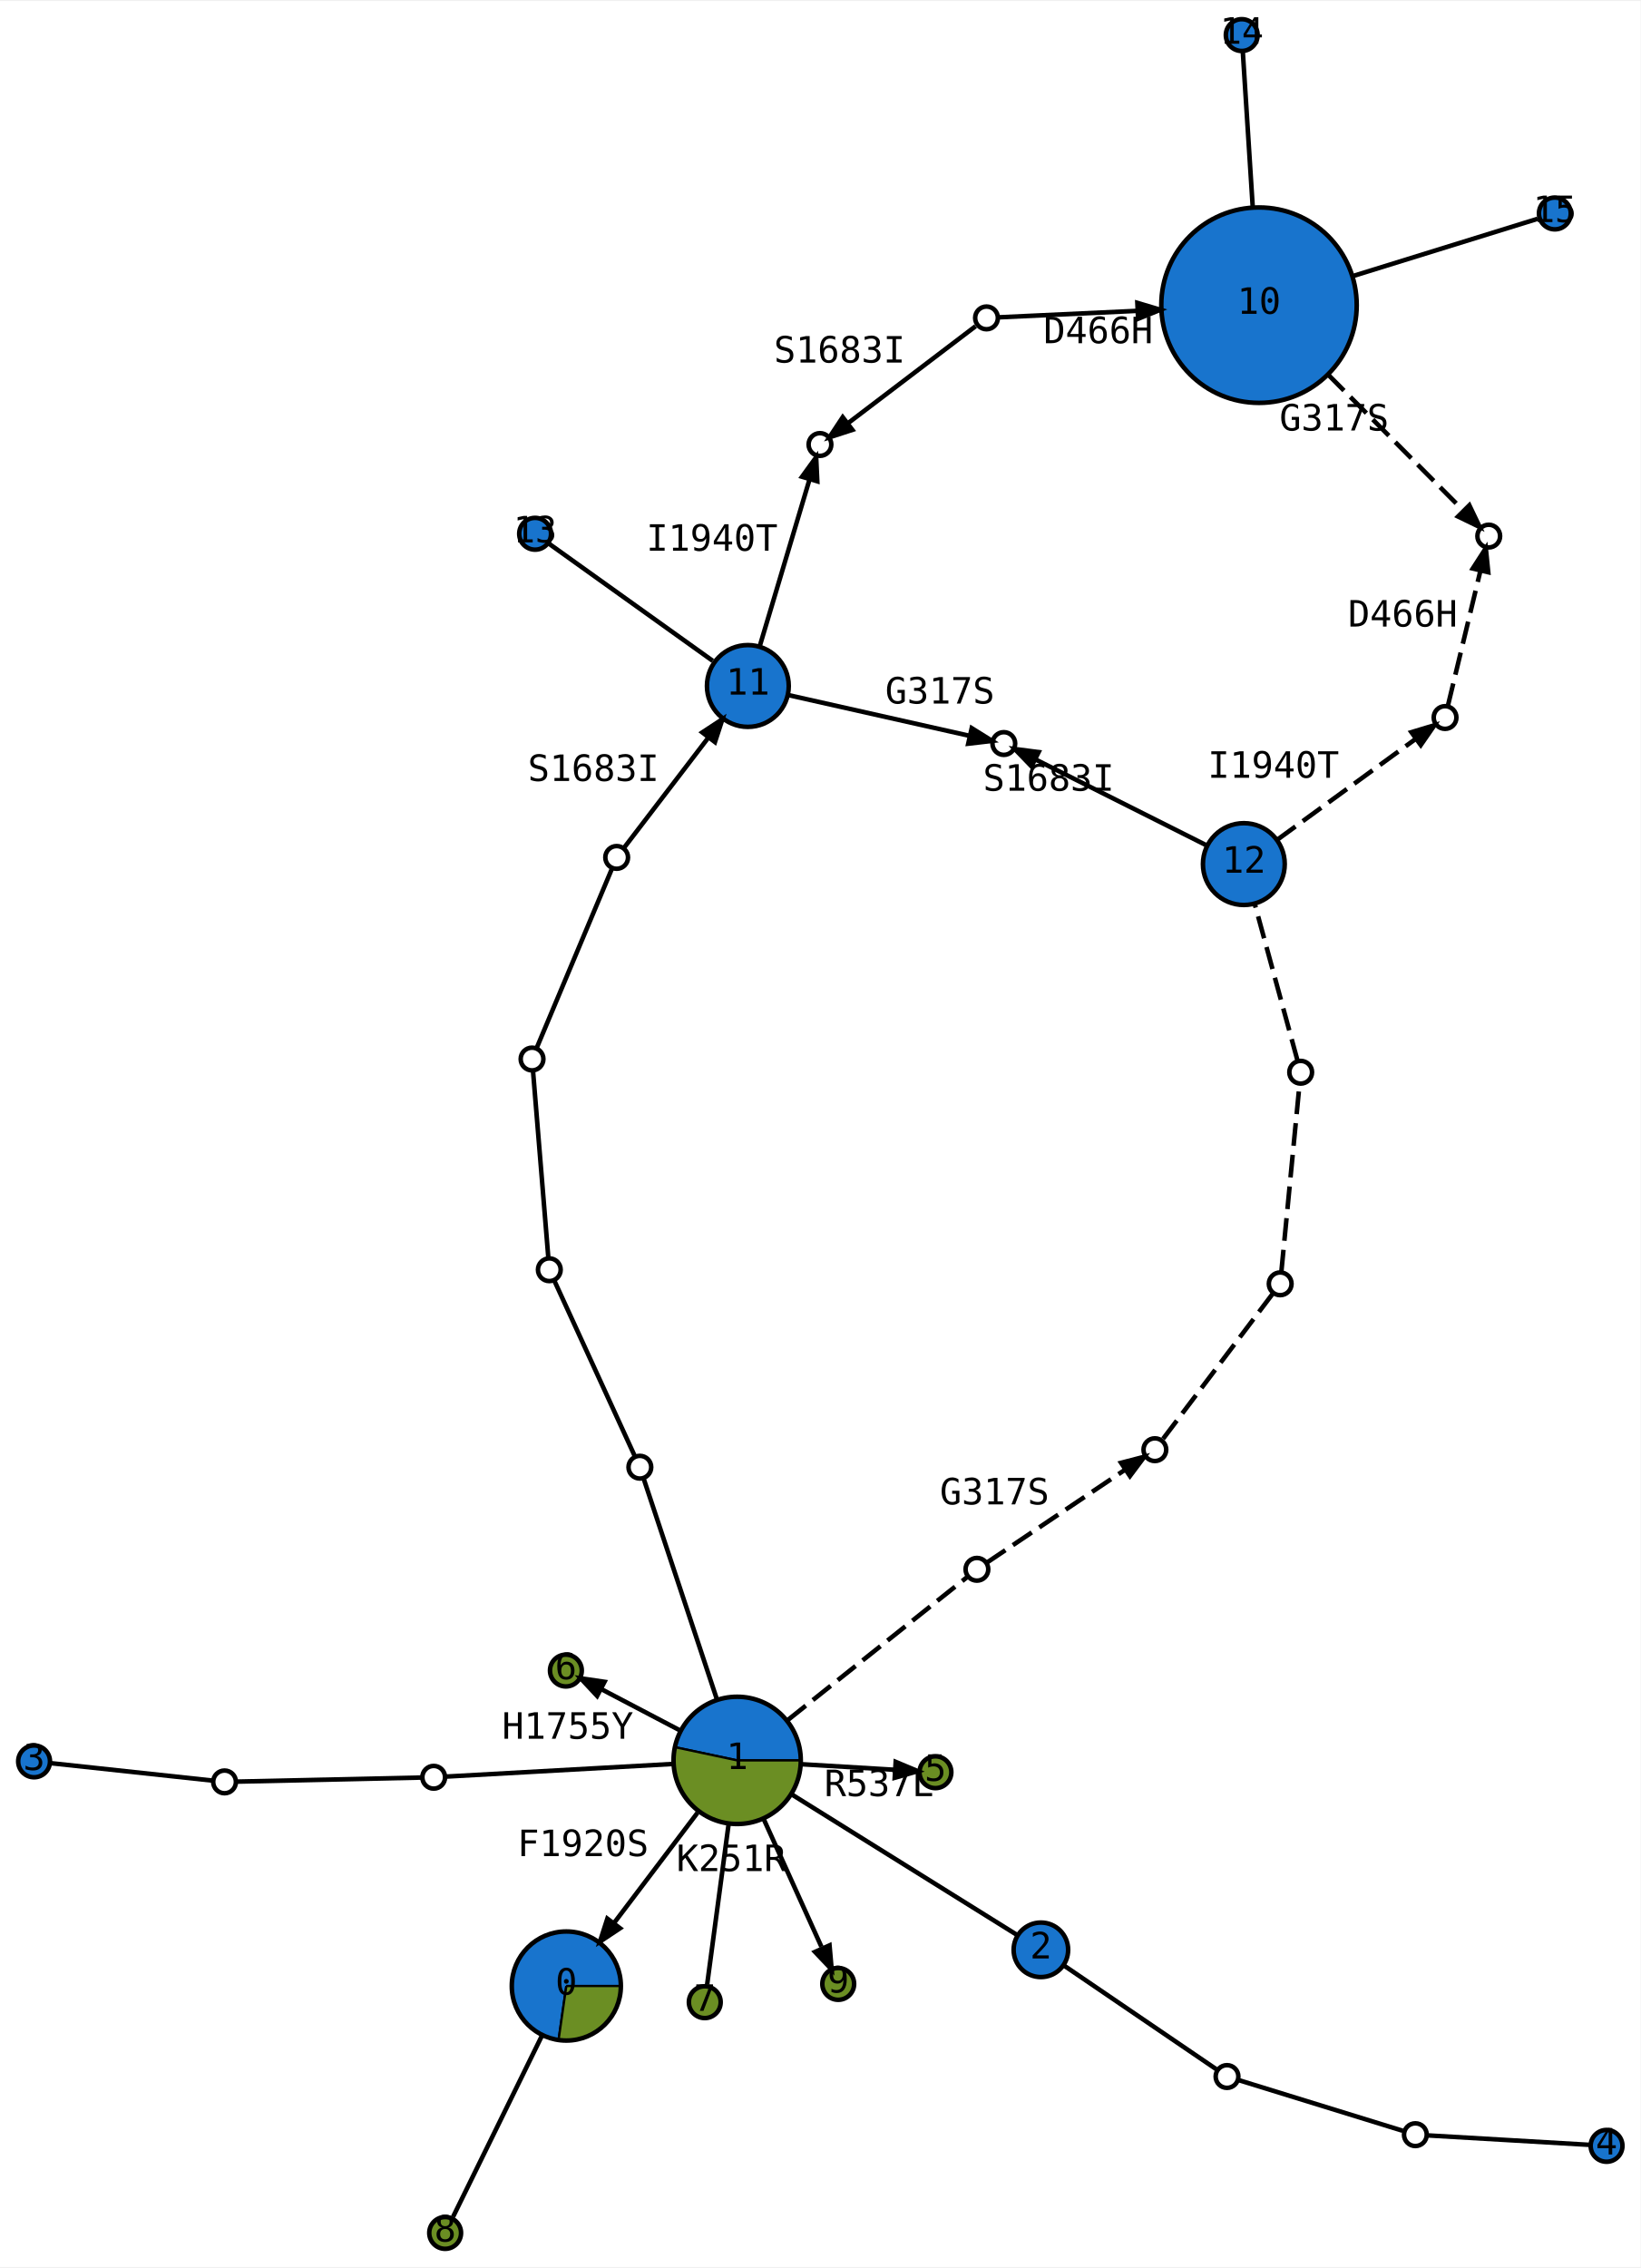
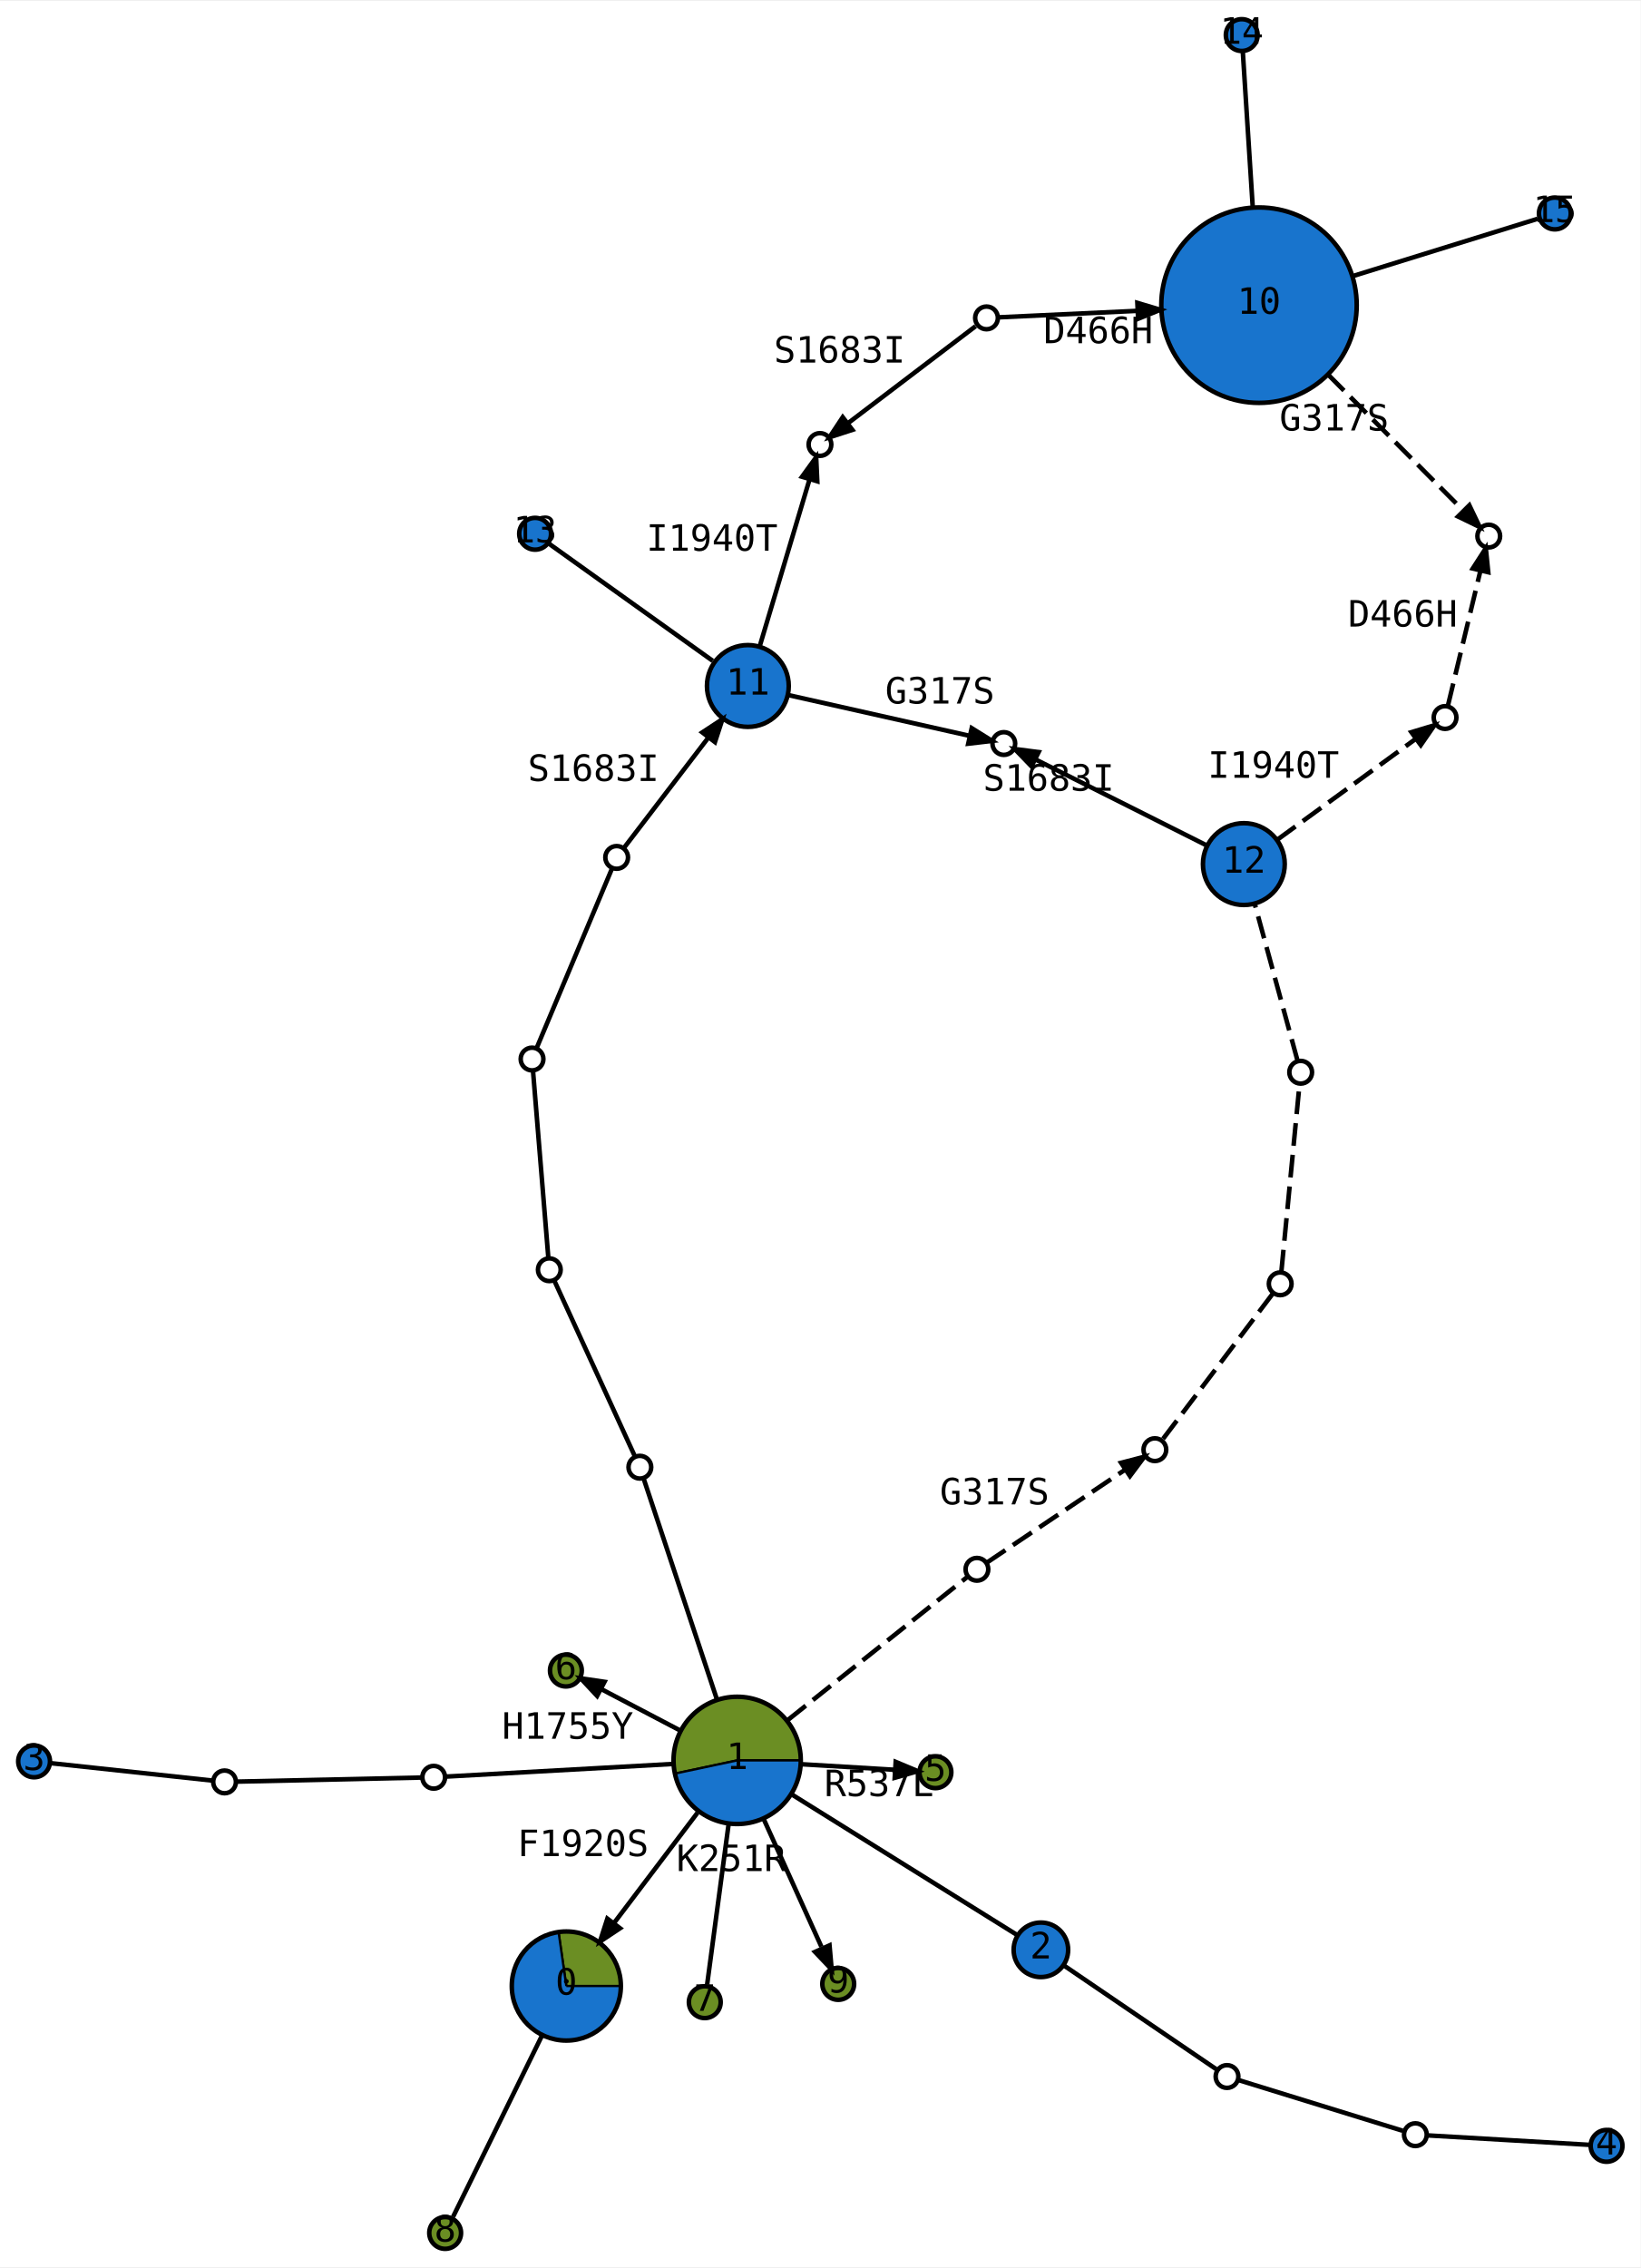
<svg xmlns="http://www.w3.org/2000/svg" width="361pt" height="499pt" viewBox="0.00 0.00 360.99 498.55">
  <g id="graph0" class="graph" transform="scale(1 1) rotate(0) translate(162.455 346.447)">
    <polygon fill="white" stroke="none" points="-162.455,152.106 -162.455,-346.447 198.534,-346.447 198.534,152.106 -162.455,152.106" />
    <g id="node1" class="node">
-       <path fill="#1874cd" stroke="black" stroke-width="0.5" d="M-37.848,90.282C-37.848,90.282 -25.848,90.282 -25.848,90.282 -25.848,89.71 -25.889,89.14 -25.97,88.574 -26.051,88.008 -26.173,87.449 -26.334,86.901 -26.495,86.353 -26.695,85.817 -26.932,85.297 -27.17,84.777 -27.444,84.275 -27.753,83.794 -28.062,83.313 -28.405,82.855 -28.779,82.423 -29.153,81.992 -29.558,81.587 -29.989,81.213 -30.421,80.838 -30.879,80.496 -31.36,80.187 -31.841,79.878 -32.343,79.604 -32.863,79.366 -33.383,79.129 -33.919,78.929 -34.467,78.768 -35.015,78.607 -35.574,78.485 -36.14,78.404 -36.706,78.323 -37.276,78.282 -37.848,78.282 -38.419,78.282 -38.99,78.323 -39.556,78.404 -40.121,78.485 -40.68,78.607 -41.229,78.768 -41.777,78.929 -42.313,79.129 -42.833,79.366 -43.352,79.604 -43.855,79.878 -44.336,80.187 -44.816,80.496 -45.274,80.838 -45.706,81.213 -46.138,81.587 -46.542,81.992 -46.917,82.423 -47.291,82.855 -47.634,83.313 -47.943,83.794 -48.252,84.275 -48.526,84.777 -48.763,85.297 -49.001,85.817 -49.201,86.353 -49.362,86.901 -49.523,87.449 -49.644,88.008 -49.726,88.574 -49.807,89.14 -49.848,89.71 -49.848,90.282 -49.848,90.853 -49.807,91.424 -49.726,91.99 -49.644,92.555 -49.523,93.114 -49.362,93.662 -49.201,94.211 -49.001,94.747 -48.763,95.267 -48.526,95.787 -48.252,96.289 -47.943,96.769 -47.634,97.25 -47.291,97.708 -46.917,98.14 -46.542,98.572 -46.138,98.977 -45.706,99.351 -45.274,99.725 -44.816,100.068 -44.336,100.377 -43.855,100.686 -43.352,100.96 -42.833,101.197 -42.313,101.435 -41.777,101.635 -41.229,101.796 -40.68,101.957 -40.121,102.078 -39.556,102.16 -39.556,102.16 -37.848,90.282 -37.848,90.282" />
-       <path fill="olivedrab" stroke="black" stroke-width="0.5" d="M-37.848,90.282C-37.848,90.282 -39.556,102.16 -39.556,102.16 -39.131,102.221 -38.704,102.259 -38.276,102.274 -37.848,102.289 -37.419,102.282 -36.992,102.251 -36.564,102.221 -36.139,102.167 -35.717,102.091 -35.295,102.015 -34.878,101.916 -34.467,101.796 -34.056,101.675 -33.651,101.532 -33.256,101.368 -32.86,101.204 -32.473,101.019 -32.097,100.814 -31.721,100.609 -31.356,100.383 -31.004,100.139 -30.652,99.894 -30.313,99.631 -29.989,99.351 -29.666,99.07 -29.357,98.772 -29.065,98.459 -28.773,98.145 -28.498,97.816 -28.241,97.473 -27.985,97.13 -27.746,96.773 -27.528,96.405 -27.309,96.037 -27.11,95.656 -26.932,95.267 -26.754,94.877 -26.597,94.478 -26.462,94.071 -26.326,93.665 -26.213,93.251 -26.122,92.832 -26.031,92.414 -25.962,91.99 -25.916,91.564 -25.871,91.138 -25.848,90.71 -25.848,90.282 -25.848,90.282 -37.848,90.282 -37.848,90.282" />
+       <path fill="olivedrab" stroke="black" stroke-width="0.5" d="M-37.848,90.282C-37.848,90.282 -25.848,90.282 -25.848,90.282 -25.848,89.853 -25.871,89.425 -25.916,88.999 -25.962,88.573 -26.031,88.15 -26.122,87.731 -26.213,87.312 -26.326,86.899 -26.462,86.492 -26.597,86.086 -26.754,85.687 -26.932,85.297 -27.11,84.907 -27.309,84.527 -27.528,84.159 -27.746,83.79 -27.985,83.433 -28.241,83.09 -28.498,82.747 -28.773,82.418 -29.065,82.105 -29.357,81.791 -29.666,81.493 -29.989,81.213 -30.313,80.932 -30.652,80.669 -31.004,80.425 -31.356,80.18 -31.721,79.955 -32.097,79.75 -32.473,79.544 -32.86,79.359 -33.256,79.195 -33.651,79.031 -34.056,78.889 -34.467,78.768 -34.878,78.647 -35.295,78.549 -35.717,78.472 -36.139,78.396 -36.564,78.343 -36.992,78.312 -37.419,78.282 -37.848,78.274 -38.276,78.289 -38.704,78.305 -39.131,78.343 -39.556,78.404 -39.556,78.404 -37.848,90.282 -37.848,90.282" />
+       <path fill="#1874cd" stroke="black" stroke-width="0.5" d="M-37.848,90.282C-37.848,90.282 -39.556,78.404 -39.556,78.404 -40.121,78.485 -40.68,78.607 -41.229,78.768 -41.777,78.929 -42.313,79.129 -42.833,79.366 -43.352,79.604 -43.855,79.878 -44.336,80.187 -44.816,80.496 -45.274,80.838 -45.706,81.213 -46.138,81.587 -46.542,81.992 -46.917,82.423 -47.291,82.855 -47.634,83.313 -47.943,83.794 -48.252,84.275 -48.526,84.777 -48.763,85.297 -49.001,85.817 -49.201,86.353 -49.362,86.901 -49.523,87.449 -49.644,88.008 -49.726,88.574 -49.807,89.14 -49.848,89.71 -49.848,90.282 -49.848,90.853 -49.807,91.424 -49.726,91.99 -49.644,92.555 -49.523,93.114 -49.362,93.662 -49.201,94.211 -49.001,94.747 -48.763,95.267 -48.526,95.787 -48.252,96.289 -47.943,96.769 -47.634,97.25 -47.291,97.708 -46.917,98.14 -46.542,98.572 -46.138,98.977 -45.706,99.351 -45.274,99.725 -44.816,100.068 -44.336,100.377 -43.855,100.686 -43.352,100.96 -42.833,101.197 -42.313,101.435 -41.777,101.635 -41.229,101.796 -40.68,101.957 -40.121,102.078 -39.556,102.16 -38.99,102.241 -38.419,102.282 -37.848,102.282 -37.276,102.282 -36.706,102.241 -36.14,102.16 -35.574,102.078 -35.015,101.957 -34.467,101.796 -33.919,101.635 -33.383,101.435 -32.863,101.197 -32.343,100.96 -31.841,100.686 -31.36,100.377 -30.879,100.068 -30.421,99.725 -29.989,99.351 -29.558,98.977 -29.153,98.572 -28.779,98.14 -28.405,97.708 -28.062,97.25 -27.753,96.769 -27.444,96.289 -27.17,95.787 -26.932,95.267 -26.695,94.747 -26.495,94.211 -26.334,93.662 -26.173,93.114 -26.051,92.555 -25.97,91.99 -25.889,91.424 -25.848,90.853 -25.848,90.282 -25.848,90.282 -37.848,90.282 -37.848,90.282" />
      <ellipse fill="none" stroke="black" cx="-37.848" cy="90.282" rx="12" ry="12" />
      <text text-anchor="middle" x="-37.848" y="92.182" font-family="monospace" font-size="8.00">0</text>
    </g>
    <g id="node9" class="node">
      <ellipse fill="olivedrab" stroke="black" cx="-64.508" cy="144.606" rx="3.5" ry="3.5" />
      <text text-anchor="middle" x="-64.508" y="146.506" font-family="monospace" font-size="8.00">8</text>
    </g>
    <g id="edge2" class="edge">
      <path fill="none" stroke="black" d="M-43.243,101.275C-49.329,113.676 -58.884,133.148 -62.774,141.073" />
    </g>
    <g id="node2" class="node">
-       <path fill="#1874cd" stroke="black" stroke-width="0.5" d="M-0.26,40.639C-0.26,40.639 13.74,40.639 13.74,40.639 13.74,39.783 13.662,38.929 13.506,38.088 13.35,37.246 13.117,36.421 12.81,35.622 12.504,34.823 12.124,34.054 11.677,33.324 11.23,32.594 10.717,31.907 10.144,31.271 9.571,30.635 8.942,30.053 8.263,29.532 7.584,29.011 6.858,28.553 6.096,28.165 5.333,27.776 4.537,27.459 3.716,27.216 2.896,26.973 2.055,26.805 1.203,26.716 0.352,26.626 -0.505,26.615 -1.358,26.682 -2.212,26.749 -3.057,26.895 -3.883,27.116 -4.71,27.338 -5.515,27.634 -6.287,28.003 -7.06,28.371 -7.797,28.81 -8.489,29.313 -9.181,29.816 -9.826,30.381 -10.415,31.002 -11.004,31.623 -11.535,32.296 -12.001,33.014 -12.467,33.732 -12.867,34.491 -13.194,35.282 -13.522,36.072 -13.776,36.891 -13.954,37.728 -13.954,37.728 -0.26,40.639 -0.26,40.639" />
-       <path fill="olivedrab" stroke="black" stroke-width="0.5" d="M-0.26,40.639C-0.26,40.639 -13.954,37.728 -13.954,37.728 -14.056,38.206 -14.132,38.69 -14.183,39.176 -14.234,39.662 -14.26,40.15 -14.26,40.639 -14.26,41.128 -14.234,41.616 -14.183,42.102 -14.132,42.589 -14.056,43.072 -13.954,43.55 -13.852,44.028 -13.726,44.501 -13.575,44.965 -13.424,45.43 -13.248,45.887 -13.05,46.333 -12.851,46.78 -12.629,47.216 -12.384,47.639 -12.14,48.062 -11.873,48.473 -11.586,48.868 -11.299,49.264 -10.991,49.644 -10.664,50.007 -10.337,50.37 -9.991,50.716 -9.628,51.043 -9.265,51.37 -8.884,51.678 -8.489,51.965 -8.094,52.253 -7.683,52.519 -7.26,52.764 -6.837,53.008 -6.401,53.23 -5.954,53.429 -5.508,53.628 -5.051,53.803 -4.586,53.954 -4.121,54.105 -3.649,54.231 -3.171,54.333 -2.693,54.435 -2.209,54.511 -1.723,54.562 -1.237,54.614 -0.749,54.639 -0.26,54.639 0.229,54.639 0.717,54.614 1.203,54.562 1.69,54.511 2.173,54.435 2.651,54.333 3.129,54.231 3.601,54.105 4.066,53.954 4.531,53.803 4.988,53.628 5.434,53.429 5.881,53.23 6.317,53.008 6.74,52.764 7.163,52.519 7.574,52.253 7.969,51.965 8.364,51.678 8.745,51.37 9.108,51.043 9.471,50.716 9.817,50.37 10.144,50.007 10.471,49.644 10.779,49.264 11.066,48.868 11.354,48.473 11.62,48.062 11.864,47.639 12.109,47.216 12.331,46.78 12.53,46.333 12.729,45.887 12.904,45.43 13.055,44.965 13.206,44.501 13.332,44.028 13.434,43.55 13.536,43.072 13.612,42.589 13.663,42.102 13.714,41.616 13.74,41.128 13.74,40.639 13.74,40.639 -0.26,40.639 -0.26,40.639" />
+       <path fill="olivedrab" stroke="black" stroke-width="0.5" d="M-0.26,40.639C-0.26,40.639 13.74,40.639 13.74,40.639 13.74,40.15 13.714,39.662 13.663,39.176 13.612,38.69 13.536,38.206 13.434,37.728 13.332,37.25 13.206,36.778 13.055,36.313 12.904,35.848 12.729,35.391 12.53,34.945 12.331,34.498 12.109,34.062 11.864,33.639 11.62,33.216 11.354,32.806 11.066,32.41 10.779,32.015 10.471,31.634 10.144,31.271 9.817,30.908 9.471,30.562 9.108,30.235 8.745,29.908 8.364,29.6 7.969,29.313 7.574,29.026 7.163,28.759 6.74,28.515 6.317,28.27 5.881,28.048 5.434,27.849 4.988,27.651 4.531,27.475 4.066,27.324 3.601,27.173 3.129,27.047 2.651,26.945 2.173,26.843 1.69,26.767 1.203,26.716 0.717,26.665 0.229,26.639 -0.26,26.639 -0.749,26.639 -1.237,26.665 -1.723,26.716 -2.209,26.767 -2.693,26.843 -3.171,26.945 -3.649,27.047 -4.121,27.173 -4.586,27.324 -5.051,27.475 -5.508,27.651 -5.954,27.849 -6.401,28.048 -6.837,28.27 -7.26,28.515 -7.683,28.759 -8.094,29.026 -8.489,29.313 -8.884,29.6 -9.265,29.908 -9.628,30.235 -9.991,30.562 -10.337,30.908 -10.664,31.271 -10.991,31.634 -11.299,32.015 -11.586,32.41 -11.873,32.806 -12.14,33.216 -12.384,33.639 -12.629,34.062 -12.851,34.498 -13.05,34.945 -13.248,35.391 -13.424,35.848 -13.575,36.313 -13.726,36.778 -13.852,37.25 -13.954,37.728 -14.056,38.206 -14.132,38.69 -14.183,39.176 -14.234,39.662 -14.26,40.15 -14.26,40.639 -14.26,41.128 -14.234,41.616 -14.183,42.102 -14.132,42.589 -14.056,43.072 -13.954,43.55 -13.954,43.55 -0.26,40.639 -0.26,40.639" />
+       <path fill="#1874cd" stroke="black" stroke-width="0.5" d="M-0.26,40.639C-0.26,40.639 -13.954,43.55 -13.954,43.55 -13.776,44.387 -13.522,45.206 -13.194,45.997 -12.867,46.787 -12.467,47.546 -12.001,48.264 -11.535,48.982 -11.004,49.655 -10.415,50.276 -9.826,50.897 -9.181,51.462 -8.489,51.965 -7.797,52.468 -7.06,52.907 -6.287,53.275 -5.515,53.644 -4.71,53.941 -3.883,54.162 -3.057,54.384 -2.212,54.529 -1.358,54.596 -0.505,54.663 0.352,54.652 1.203,54.562 2.055,54.473 2.896,54.306 3.716,54.063 4.537,53.819 5.333,53.502 6.096,53.113 6.858,52.725 7.584,52.267 8.263,51.746 8.942,51.225 9.571,50.643 10.144,50.007 10.717,49.371 11.23,48.684 11.677,47.954 12.124,47.224 12.504,46.455 12.81,45.656 13.117,44.857 13.35,44.032 13.506,43.19 13.662,42.349 13.74,41.495 13.74,40.639 13.74,40.639 -0.26,40.639 -0.26,40.639" />
      <ellipse fill="none" stroke="black" cx="-0.26" cy="40.639" rx="14" ry="14" />
      <text text-anchor="middle" x="-0.26" y="42.539" font-family="monospace" font-size="8.00">1</text>
    </g>
    <g id="edge1" class="edge">
      <path fill="none" stroke="black" d="M-8.978,52.153C-14.467,59.403 -21.585,68.804 -27.38,76.457" />
      <polygon fill="black" stroke="black" points="-26.031,77.574 -30.444,80.504 -28.821,75.461 -26.031,77.574" />
      <text text-anchor="middle" x="-34.179" y="61.705" font-family="monospace" font-size="8.00">F1920S</text>
    </g>
    <g id="node3" class="node">
      <ellipse fill="#1874cd" stroke="black" cx="66.57" cy="82.317" rx="6" ry="6" />
      <text text-anchor="middle" x="66.57" y="84.217" font-family="monospace" font-size="8.00">2</text>
    </g>
    <g id="edge3" class="edge">
      <path fill="none" stroke="black" d="M11.688,48.09C26.405,57.269 50.758,72.455 61.364,79.07" />
    </g>
    <g id="node6" class="node">
      <ellipse fill="olivedrab" stroke="black" cx="43.366" cy="43.244" rx="3.5" ry="3.5" />
      <text text-anchor="middle" x="43.366" y="45.144" font-family="monospace" font-size="8.00">5</text>
    </g>
    <g id="edge7" class="edge">
      <path fill="none" stroke="black" d="M14.025,41.492C20.734,41.893 28.527,42.358 34.395,42.709" />
      <polygon fill="black" stroke="black" points="34.622,40.969 39.509,43.014 34.413,44.463 34.622,40.969" />
      <text text-anchor="middle" x="30.96" y="48.5" font-family="monospace" font-size="8.00">R537L</text>
    </g>
    <g id="node7" class="node">
      <ellipse fill="olivedrab" stroke="black" cx="-37.943" cy="20.876" rx="3.5" ry="3.5" />
      <text text-anchor="middle" x="-37.943" y="22.776" font-family="monospace" font-size="8.00">6</text>
    </g>
    <g id="edge8" class="edge">
      <path fill="none" stroke="black" d="M-13.018,33.948C-18.663,30.988 -25.124,27.599 -30.053,25.014" />
      <polygon fill="black" stroke="black" points="-31.074,26.455 -34.69,22.582 -29.449,23.355 -31.074,26.455" />
      <text text-anchor="middle" x="-37.535" y="35.881" font-family="monospace" font-size="8.00">H1755Y</text>
    </g>
    <g id="node8" class="node">
      <ellipse fill="olivedrab" stroke="black" cx="-7.385" cy="93.838" rx="3.5" ry="3.5" />
      <text text-anchor="middle" x="-7.385" y="95.738" font-family="monospace" font-size="8.00">7</text>
    </g>
    <g id="edge9" class="edge">
      <path fill="none" stroke="black" d="M-2.132,54.616C-3.715,66.438 -5.878,82.589 -6.861,89.926" />
    </g>
    <g id="node10" class="node">
      <ellipse fill="olivedrab" stroke="black" cx="21.977" cy="89.818" rx="3.5" ry="3.5" />
      <text text-anchor="middle" x="21.977" y="91.718" font-family="monospace" font-size="8.00">9</text>
    </g>
    <g id="edge10" class="edge">
      <path fill="none" stroke="black" d="M5.583,53.56C9.602,62.45 14.819,73.988 18.277,81.635" />
      <polygon fill="black" stroke="black" points="20.063,81.338 20.529,86.615 16.874,82.78 20.063,81.338" />
      <text text-anchor="middle" x="-1.57" y="64.997" font-family="monospace" font-size="8.00">K251R</text>
    </g>
    <g id="node17" class="node">
      <ellipse fill="white" stroke="black" cx="-67.028" cy="44.355" rx="2.5" ry="2.5" />
    </g>
    <g id="edge4" class="edge">
      <path fill="none" stroke="black" d="M-14.42,41.427C-30.65,42.331 -56.077,43.746 -64.338,44.206" />
    </g>
    <g id="node19" class="node">
      <ellipse fill="white" stroke="black" cx="-21.668" cy="-23.864" rx="2.5" ry="2.5" />
    </g>
    <g id="edge11" class="edge">
      <path fill="none" stroke="black" d="M-4.696,27.274C-9.888,11.628 -18.12,-13.174 -20.796,-21.238" />
    </g>
    <g id="node28" class="node">
      <ellipse fill="white" stroke="black" cx="52.496" cy="-1.403" rx="2.5" ry="2.5" />
    </g>
    <g id="edge27" class="edge">
      <path fill="none" stroke="black" stroke-dasharray="5,2" d="M10.928,31.723C23.753,21.503 43.844,5.492 50.371,0.29" />
    </g>
    <g id="node23" class="node">
      <ellipse fill="white" stroke="black" cx="107.522" cy="110.194" rx="2.5" ry="2.5" />
    </g>
    <g id="edge16" class="edge">
      <path fill="none" stroke="black" d="M71.591,85.735C80.476,91.783 98.643,104.15 105.143,108.575" />
    </g>
    <g id="node4" class="node">
      <ellipse fill="#1874cd" stroke="black" cx="-154.955" cy="40.856" rx="3.5" ry="3.5" />
      <text text-anchor="middle" x="-154.955" y="42.756" font-family="monospace" font-size="8.00">3</text>
    </g>
    <g id="node5" class="node">
      <ellipse fill="#1874cd" stroke="black" cx="191.034" cy="125.447" rx="3.5" ry="3.5" />
      <text text-anchor="middle" x="191.034" y="127.347" font-family="monospace" font-size="8.00">4</text>
    </g>
    <g id="node11" class="node">
      <ellipse fill="#1874cd" stroke="black" cx="114.561" cy="-279.526" rx="21.5" ry="21.5" />
      <text text-anchor="middle" x="114.561" y="-277.626" font-family="monospace" font-size="8.00">10</text>
    </g>
    <g id="node15" class="node">
      <ellipse fill="#1874cd" stroke="black" cx="110.763" cy="-338.947" rx="3.5" ry="3.5" />
      <text text-anchor="middle" x="110.763" y="-337.047" font-family="monospace" font-size="8.00">14</text>
    </g>
    <g id="edge22" class="edge">
      <path fill="none" stroke="black" d="M113.168,-301.315C112.355,-314.034 111.409,-328.842 110.986,-335.452" />
    </g>
    <g id="node16" class="node">
      <ellipse fill="#1874cd" stroke="black" cx="179.656" cy="-299.702" rx="3.5" ry="3.5" />
      <text text-anchor="middle" x="179.656" y="-297.802" font-family="monospace" font-size="8.00">15</text>
    </g>
    <g id="edge23" class="edge">
      <path fill="none" stroke="black" d="M135.157,-285.91C149.758,-290.435 168.086,-296.116 175.874,-298.53" />
    </g>
    <g id="node32" class="node">
      <ellipse fill="white" stroke="black" cx="165.113" cy="-228.718" rx="2.5" ry="2.5" />
    </g>
    <g id="edge32" class="edge">
      <path fill="none" stroke="black" stroke-dasharray="5,2" d="M129.728,-264.282C139.747,-254.212 152.304,-241.592 159.447,-234.413" />
      <polygon fill="black" stroke="black" points="160.838,-235.496 163.124,-230.717 158.357,-233.027 160.838,-235.496" />
      <text text-anchor="middle" x="131.087" y="-251.947" font-family="monospace" font-size="8.00">G317S</text>
    </g>
    <g id="node12" class="node">
      <ellipse fill="#1874cd" stroke="black" cx="2.094" cy="-195.742" rx="9" ry="9" />
      <text text-anchor="middle" x="2.094" y="-193.842" font-family="monospace" font-size="8.00">11</text>
    </g>
    <g id="node14" class="node">
      <ellipse fill="#1874cd" stroke="black" cx="-44.715" cy="-229.23" rx="3.5" ry="3.5" />
      <text text-anchor="middle" x="-44.715" y="-227.33" font-family="monospace" font-size="8.00">13</text>
    </g>
    <g id="edge26" class="edge">
      <path fill="none" stroke="black" d="M-5.636,-201.272C-16.23,-208.851 -34.756,-222.105 -41.844,-227.176" />
    </g>
    <g id="node26" class="node">
      <ellipse fill="white" stroke="black" cx="17.959" cy="-248.868" rx="2.5" ry="2.5" />
    </g>
    <g id="edge21" class="edge">
      <path fill="none" stroke="black" d="M4.713,-204.514C7.774,-214.763 12.787,-231.551 15.689,-241.267" />
      <polygon fill="black" stroke="black" points="14.015,-241.777 17.123,-246.068 17.369,-240.776 14.015,-241.777" />
      <text text-anchor="middle" x="-5.799" y="-225.491" font-family="monospace" font-size="8.00">I1940T</text>
    </g>
    <g id="node27" class="node">
      <ellipse fill="white" stroke="black" cx="58.412" cy="-183.08" rx="2.5" ry="2.5" />
    </g>
    <g id="edge24" class="edge">
      <path fill="none" stroke="black" d="M10.893,-193.763C21.859,-191.298 40.414,-187.126 50.797,-184.792" />
      <polygon fill="black" stroke="black" points="51.352,-186.461 55.846,-183.657 50.584,-183.046 51.352,-186.461" />
      <text text-anchor="middle" x="44.345" y="-191.878" font-family="monospace" font-size="8.00">G317S</text>
    </g>
    <g id="node13" class="node">
      <ellipse fill="#1874cd" stroke="black" cx="111.225" cy="-156.557" rx="9" ry="9" />
      <text text-anchor="middle" x="111.225" y="-154.657" font-family="monospace" font-size="8.00">12</text>
    </g>
    <g id="edge25" class="edge">
      <path fill="none" stroke="black" d="M102.973,-160.701C92.691,-165.865 75.29,-174.604 65.554,-179.493" />
      <polygon fill="black" stroke="black" points="64.502,-178.063 60.819,-181.871 66.073,-181.191 64.502,-178.063" />
      <text text-anchor="middle" x="68.263" y="-172.697" font-family="monospace" font-size="8.00">S1683I</text>
    </g>
    <g id="node33" class="node">
      <ellipse fill="white" stroke="black" cx="155.498" cy="-188.803" rx="2.5" ry="2.5" />
    </g>
    <g id="edge34" class="edge">
      <path fill="none" stroke="black" stroke-dasharray="5,2" d="M118.536,-161.882C126.997,-168.044 140.805,-178.102 148.935,-184.023" />
      <polygon fill="black" stroke="black" points="148.092,-185.574 153.164,-187.103 150.153,-182.745 148.092,-185.574" />
      <text text-anchor="middle" x="117.735" y="-175.552" font-family="monospace" font-size="8.00">I1940T</text>
    </g>
    <g id="node18" class="node">
      <ellipse fill="white" stroke="black" cx="-113.046" cy="45.372" rx="2.5" ry="2.5" />
    </g>
    <g id="edge5" class="edge">
      <path fill="none" stroke="black" d="M-69.769,44.416C-77.973,44.597 -102.268,45.134 -110.378,45.313" />
    </g>
    <g id="edge6" class="edge">
      <path fill="none" stroke="black" d="M-115.796,45.076C-123.08,44.291 -142.883,42.157 -151.199,41.26" />
    </g>
    <g id="node20" class="node">
      <ellipse fill="white" stroke="black" cx="-41.59" cy="-67.31" rx="2.5" ry="2.5" />
    </g>
    <g id="edge12" class="edge">
      <path fill="none" stroke="black" d="M-22.739,-26.2C-26.166,-33.673 -36.845,-56.962 -40.414,-64.746" />
    </g>
    <g id="node21" class="node">
      <ellipse fill="white" stroke="black" cx="-45.391" cy="-113.666" rx="2.5" ry="2.5" />
    </g>
    <g id="edge13" class="edge">
      <path fill="none" stroke="black" d="M-41.794,-69.802C-42.448,-77.776 -44.486,-102.625 -45.167,-110.931" />
    </g>
    <g id="node22" class="node">
      <ellipse fill="white" stroke="black" cx="-26.77" cy="-158.023" rx="2.5" ry="2.5" />
    </g>
    <g id="edge14" class="edge">
      <path fill="none" stroke="black" d="M-44.39,-116.051C-41.187,-123.681 -31.205,-147.457 -27.869,-155.405" />
    </g>
    <g id="edge15" class="edge">
      <path fill="none" stroke="black" d="M-25.218,-160.051C-21.756,-164.574 -13.187,-175.773 -6.562,-184.43" />
      <polygon fill="black" stroke="black" points="-7.926,-185.528 -3.497,-188.436 -5.146,-183.401 -7.926,-185.528" />
      <text text-anchor="middle" x="-31.89" y="-174.84" font-family="monospace" font-size="8.00">S1683I</text>
    </g>
    <g id="node24" class="node">
      <ellipse fill="white" stroke="black" cx="148.967" cy="122.99" rx="2.5" ry="2.5" />
    </g>
    <g id="edge17" class="edge">
      <path fill="none" stroke="black" d="M110.241,111.034C117.732,113.347 138.615,119.794 146.183,122.131" />
    </g>
    <g id="edge18" class="edge">
      <path fill="none" stroke="black" d="M151.727,123.151C159.038,123.578 178.917,124.739 187.264,125.227" />
    </g>
    <g id="node25" class="node">
      <ellipse fill="white" stroke="black" cx="54.606" cy="-276.724" rx="2.5" ry="2.5" />
    </g>
    <g id="edge19" class="edge">
      <path fill="none" stroke="black" d="M57.182,-276.845C62.556,-277.096 75.478,-277.7 87.702,-278.271" />
      <polygon fill="black" stroke="black" points="87.797,-280.027 92.873,-278.513 87.96,-276.531 87.797,-280.027" />
      <text text-anchor="middle" x="79.192" y="-271.158" font-family="monospace" font-size="8.00">D466H</text>
    </g>
    <g id="edge20" class="edge">
      <path fill="none" stroke="black" d="M52.202,-274.897C46.61,-270.646 32.583,-259.984 24.321,-253.703" />
      <polygon fill="black" stroke="black" points="25.087,-252.088 20.048,-250.455 22.969,-254.874 25.087,-252.088" />
      <text text-anchor="middle" x="22.261" y="-266.9" font-family="monospace" font-size="8.00">S1683I</text>
    </g>
    <g id="node29" class="node">
      <ellipse fill="white" stroke="black" cx="91.65" cy="-27.718" rx="2.5" ry="2.5" />
    </g>
    <g id="edge28" class="edge">
      <path fill="none" stroke="black" stroke-dasharray="5,2" d="M54.601,-2.818C60.284,-6.637 76.113,-17.276 85.135,-23.34" />
      <polygon fill="black" stroke="black" points="84.214,-24.829 89.34,-26.165 86.166,-21.924 84.214,-24.829" />
      <text text-anchor="middle" x="56.368" y="-15.679" font-family="monospace" font-size="8.00">G317S</text>
    </g>
    <g id="node30" class="node">
      <ellipse fill="white" stroke="black" cx="119.222" cy="-64.211" rx="2.5" ry="2.5" />
    </g>
    <g id="edge29" class="edge">
      <path fill="none" stroke="black" stroke-dasharray="5,2" d="M93.459,-30.112C98.539,-36.836 112.873,-55.808 117.65,-62.131" />
    </g>
    <g id="node31" class="node">
      <ellipse fill="white" stroke="black" cx="123.734" cy="-110.76" rx="2.5" ry="2.5" />
    </g>
    <g id="edge30" class="edge">
      <path fill="none" stroke="black" stroke-dasharray="5,2" d="M119.464,-66.714C120.24,-74.721 122.659,-99.673 123.468,-108.013" />
    </g>
    <g id="edge31" class="edge">
      <path fill="none" stroke="black" stroke-dasharray="5,2" d="M123.062,-113.222C121.316,-119.613 116.573,-136.978 113.648,-147.686" />
    </g>
    <g id="edge33" class="edge">
      <path fill="none" stroke="black" stroke-dasharray="5,2" d="M156.129,-191.422C157.554,-197.34 161.071,-211.937 163.258,-221.015" />
      <polygon fill="black" stroke="black" points="161.595,-221.586 164.467,-226.037 164.998,-220.766 161.595,-221.586" />
      <text text-anchor="middle" x="146.193" y="-208.818" font-family="monospace" font-size="8.00">D466H</text>
    </g>
  </g>
</svg>
